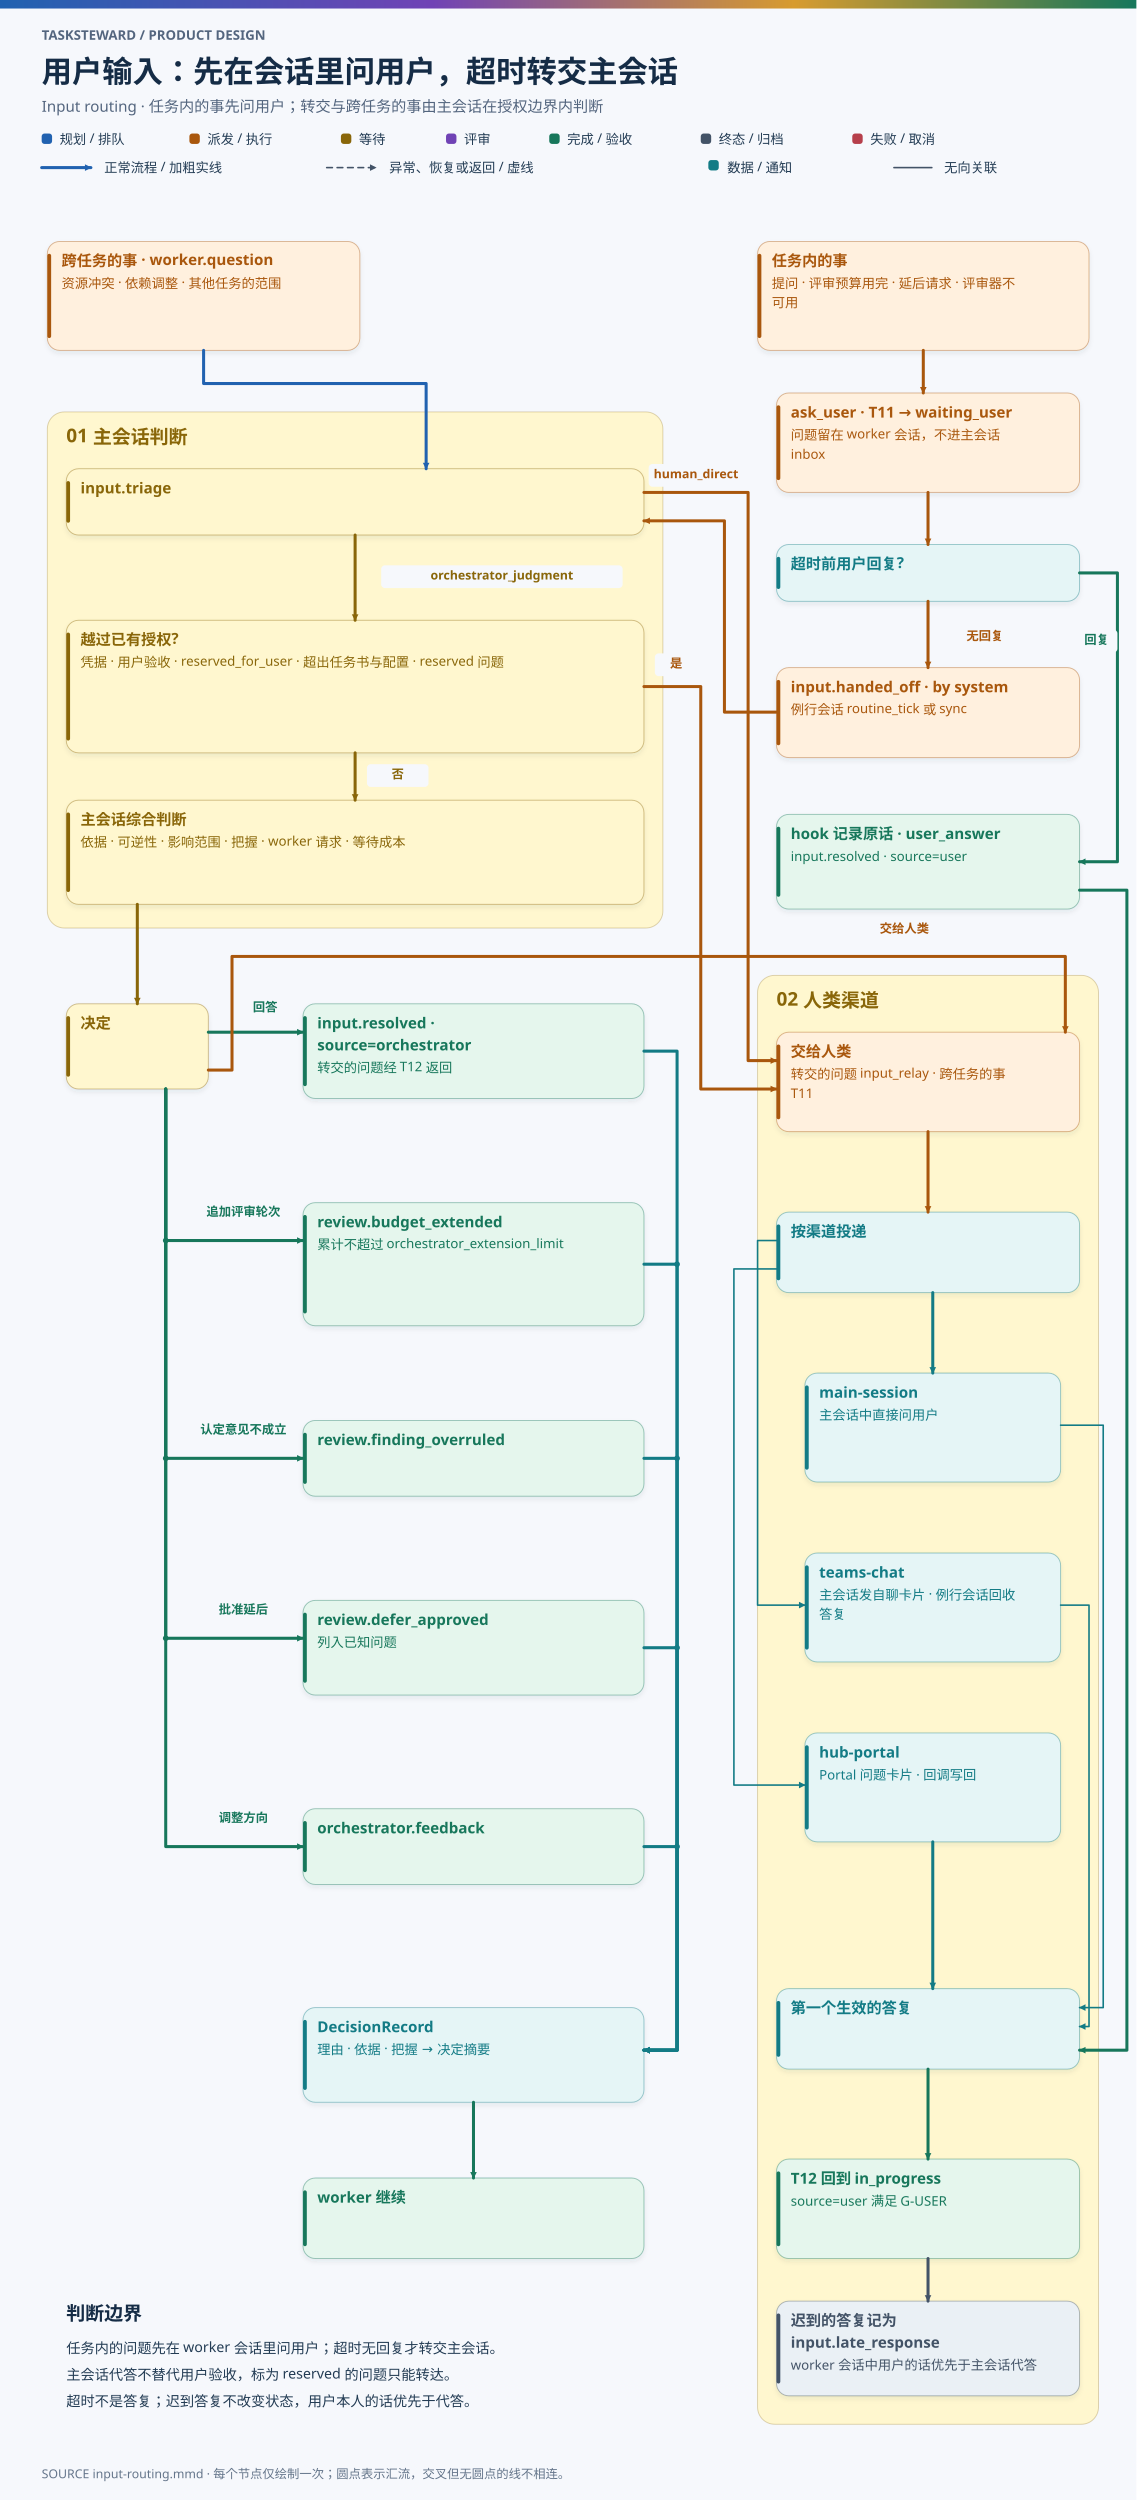
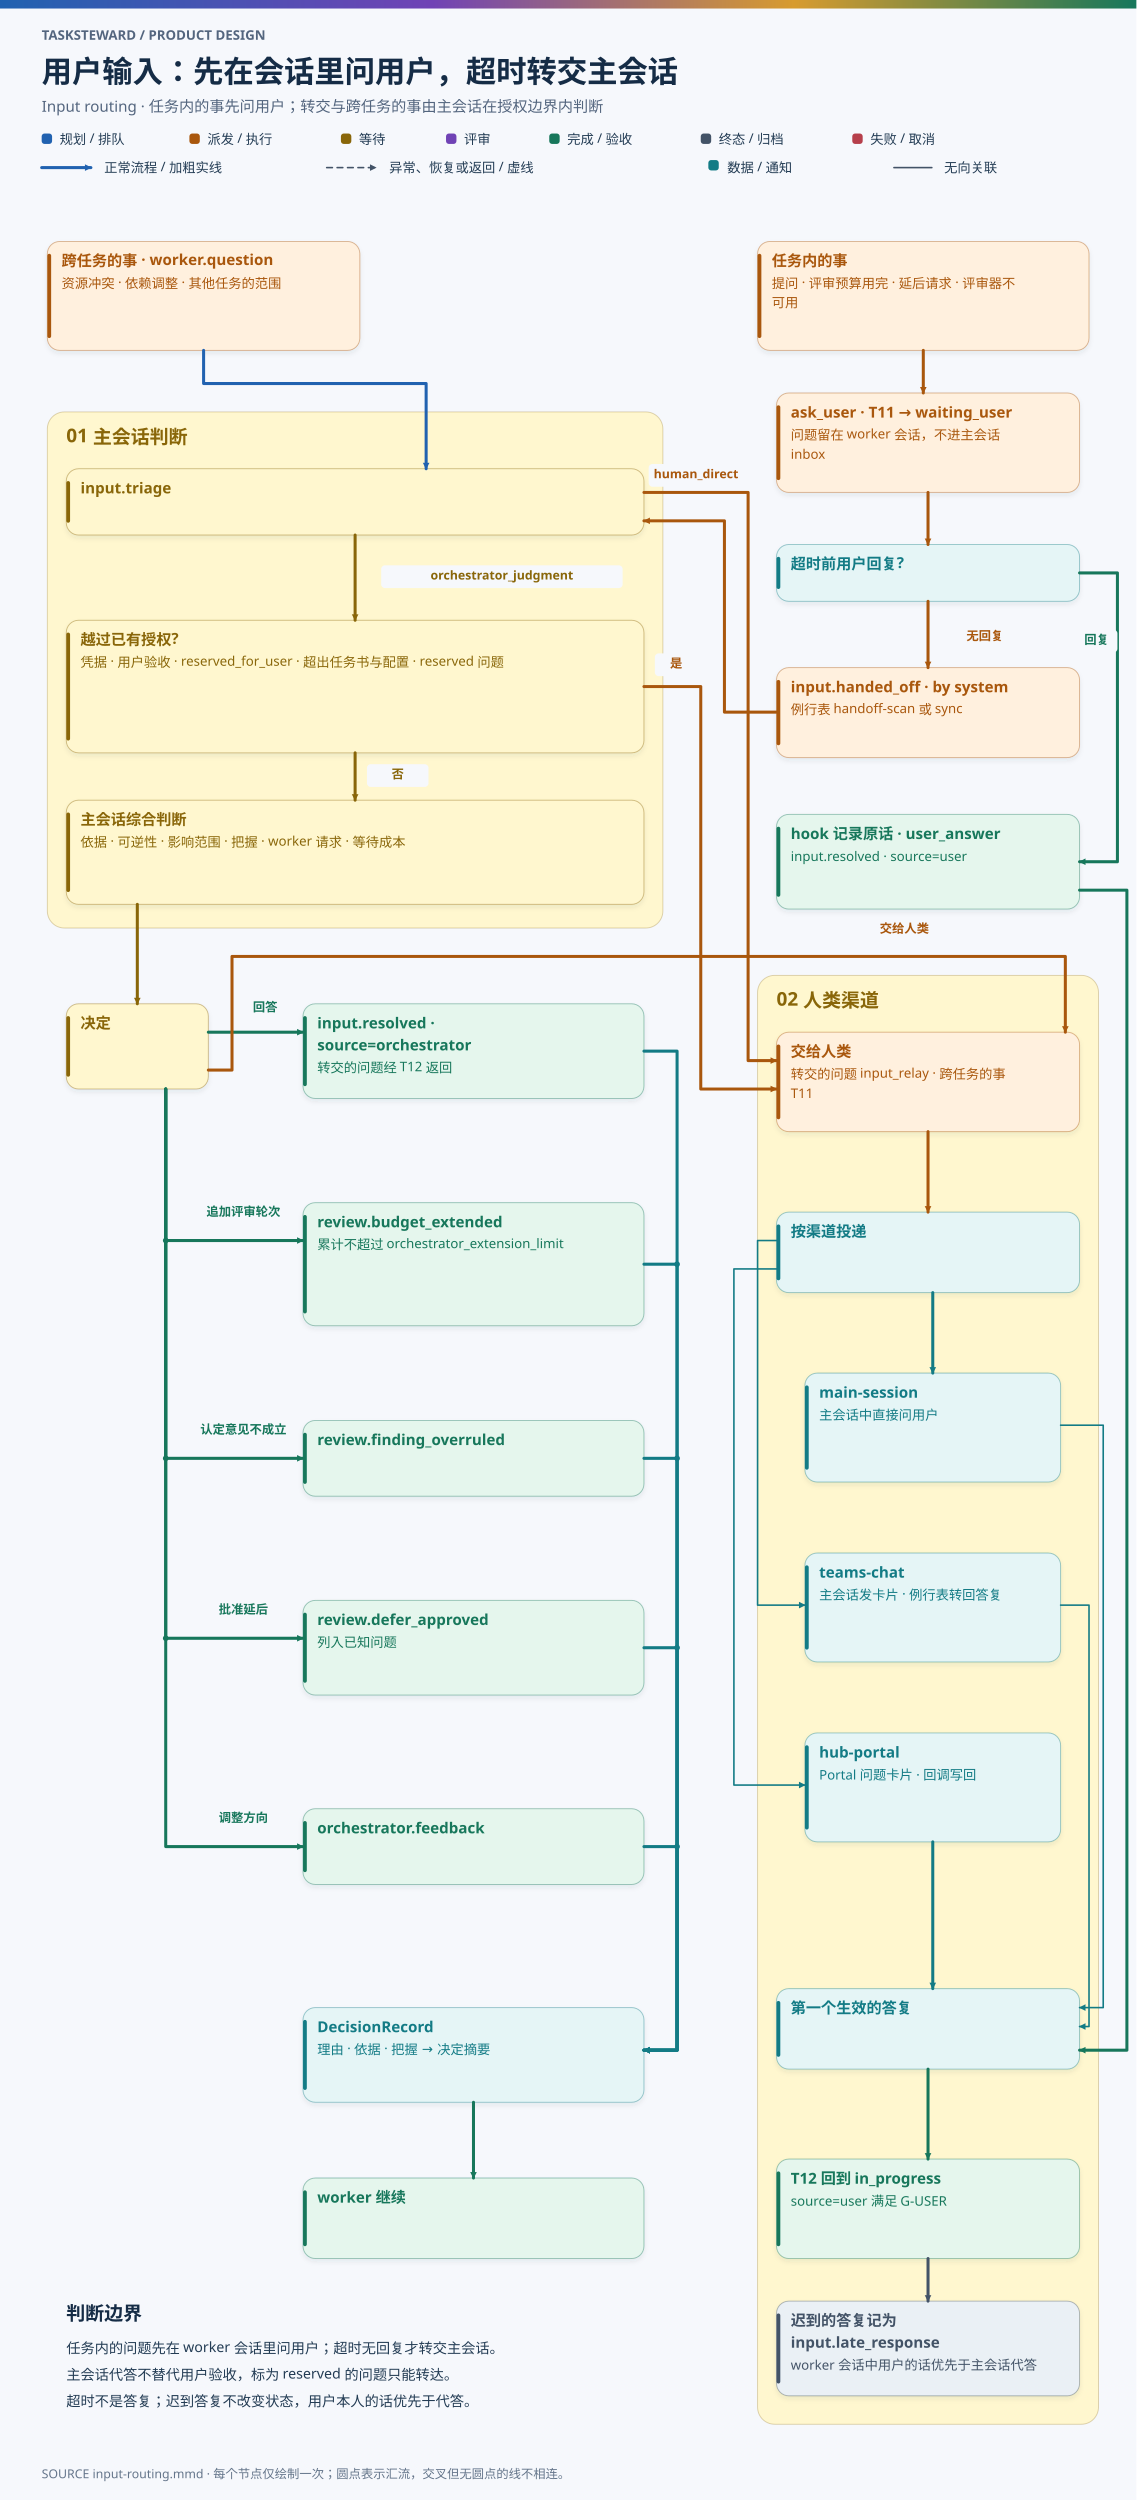
<svg xmlns="http://www.w3.org/2000/svg" width="1200" height="2640" viewBox="0 0 1200 2640" role="img" aria-labelledby="input-routing-title" font-family="Segoe UI, Microsoft YaHei, sans-serif">
  <defs>
    <linearGradient id="input-routing-header">
      <stop stop-color="#2162B0" />
      <stop offset=".38" stop-color="#7043B5" />
      <stop offset=".7" stop-color="#D79B2F" />
      <stop offset="1" stop-color="#17775B" />
    </linearGradient>
    <filter id="input-routing-shadow" x="-10%" y="-20%" width="120%" height="150%">
      <feDropShadow dx="0" dy="3" stdDeviation="3" flood-color="#19334F" flood-opacity=".08" />
    </filter>
    <marker id="input-routing-arrow-blue" viewBox="0 0 10 10" refX="9" refY="5" markerWidth="7" markerHeight="7" orient="auto-start-reverse" markerUnits="userSpaceOnUse">
      <path d="M 0 0 L 10 5 L 0 10 z" fill="#2162B0" />
    </marker>
    <marker id="input-routing-arrow-orange" viewBox="0 0 10 10" refX="9" refY="5" markerWidth="7" markerHeight="7" orient="auto-start-reverse" markerUnits="userSpaceOnUse">
      <path d="M 0 0 L 10 5 L 0 10 z" fill="#A9570D" />
    </marker>
    <marker id="input-routing-arrow-yellow" viewBox="0 0 10 10" refX="9" refY="5" markerWidth="7" markerHeight="7" orient="auto-start-reverse" markerUnits="userSpaceOnUse">
      <path d="M 0 0 L 10 5 L 0 10 z" fill="#896609" />
    </marker>
    <marker id="input-routing-arrow-purple" viewBox="0 0 10 10" refX="9" refY="5" markerWidth="7" markerHeight="7" orient="auto-start-reverse" markerUnits="userSpaceOnUse">
      <path d="M 0 0 L 10 5 L 0 10 z" fill="#7043B5" />
    </marker>
    <marker id="input-routing-arrow-green" viewBox="0 0 10 10" refX="9" refY="5" markerWidth="7" markerHeight="7" orient="auto-start-reverse" markerUnits="userSpaceOnUse">
      <path d="M 0 0 L 10 5 L 0 10 z" fill="#17775B" />
    </marker>
    <marker id="input-routing-arrow-slate" viewBox="0 0 10 10" refX="9" refY="5" markerWidth="7" markerHeight="7" orient="auto-start-reverse" markerUnits="userSpaceOnUse">
      <path d="M 0 0 L 10 5 L 0 10 z" fill="#435367" />
    </marker>
    <marker id="input-routing-arrow-red" viewBox="0 0 10 10" refX="9" refY="5" markerWidth="7" markerHeight="7" orient="auto-start-reverse" markerUnits="userSpaceOnUse">
      <path d="M 0 0 L 10 5 L 0 10 z" fill="#B63F4B" />
    </marker>
    <marker id="input-routing-arrow-teal" viewBox="0 0 10 10" refX="9" refY="5" markerWidth="7" markerHeight="7" orient="auto-start-reverse" markerUnits="userSpaceOnUse">
      <path d="M 0 0 L 10 5 L 0 10 z" fill="#137B85" />
    </marker>
  </defs>
  <rect x="0" y="0" width="1200" height="2640" rx="0" fill="#F6F8FC" stroke="none" />
  <rect x="0" y="0" width="1200" height="9" rx="0" fill="url(#input-routing-header)" stroke="none" />
  <text x="44" y="42" font-size="14" fill="#53657E" text-anchor="start" font-weight="600">TASKSTEWARD  /  PRODUCT DESIGN</text>
  <text x="44" y="87" font-size="32" fill="#152C46" text-anchor="start" font-weight="700">用户输入：先在会话里问用户，超时转交主会话</text>
  <text x="44" y="118" font-size="16" fill="#53657E" text-anchor="start" font-weight="400">Input routing  ·  任务内的事先问用户；转交与跨任务的事由主会话在授权边界内判断</text>
  <rect x="44" y="141" width="11" height="11" rx="3" fill="#2162B0" stroke="none" />
  <text x="63" y="152" font-size="14" fill="#233C54" text-anchor="start" font-weight="400">规划 / 排队</text>
  <rect x="200" y="141" width="11" height="11" rx="3" fill="#A9570D" stroke="none" />
  <text x="219" y="152" font-size="14" fill="#233C54" text-anchor="start" font-weight="400">派发 / 执行</text>
  <rect x="360" y="141" width="11" height="11" rx="3" fill="#896609" stroke="none" />
  <text x="379" y="152" font-size="14" fill="#233C54" text-anchor="start" font-weight="400">等待</text>
  <rect x="471" y="141" width="11" height="11" rx="3" fill="#7043B5" stroke="none" />
  <text x="490" y="152" font-size="14" fill="#233C54" text-anchor="start" font-weight="400">评审</text>
  <rect x="580" y="141" width="11" height="11" rx="3" fill="#17775B" stroke="none" />
  <text x="599" y="152" font-size="14" fill="#233C54" text-anchor="start" font-weight="400">完成 / 验收</text>
  <rect x="740" y="141" width="11" height="11" rx="3" fill="#435367" stroke="none" />
  <text x="759" y="152" font-size="14" fill="#233C54" text-anchor="start" font-weight="400">终态 / 归档</text>
  <rect x="900" y="141" width="11" height="11" rx="3" fill="#B63F4B" stroke="none" />
  <text x="919" y="152" font-size="14" fill="#233C54" text-anchor="start" font-weight="400">失败 / 取消</text>
  <path d="M 44,177 L 96,177" fill="none" stroke="#2162B0" stroke-width="3.2" stroke-linecap="round" stroke-linejoin="round" marker-end="url(#input-routing-arrow-blue)" />
  <text x="110" y="182" font-size="14" fill="#233C54" text-anchor="start" font-weight="400">正常流程 / 加粗实线</text>
  <path d="M 345,177 L 397,177" fill="none" stroke="#435367" stroke-width="1.7" stroke-linecap="round" stroke-linejoin="round" stroke-dasharray="6 5" marker-end="url(#input-routing-arrow-slate)" />
  <text x="411" y="182" font-size="14" fill="#233C54" text-anchor="start" font-weight="400">异常、恢复或返回 / 虚线</text>
  <rect x="748" y="169" width="11" height="11" rx="3" fill="#137B85" stroke="none" />
  <text x="768" y="182" font-size="14" fill="#233C54" text-anchor="start" font-weight="400">数据 / 通知</text>
  <path d="M 944,177 L 984,177" fill="none" stroke="#435367" stroke-width="1.7" stroke-linecap="round" stroke-linejoin="round" />
  <text x="997" y="182" font-size="14" fill="#233C54" text-anchor="start" font-weight="400">无向关联</text>
  <g data-node="Q2" data-box="50,255,330,115">
    <rect x="50" y="255" width="330" height="115" rx="13" fill="#FFF0DE" stroke="#A9570D" filter="url(#input-routing-shadow)" stroke-opacity=".40" />
    <rect x="50" y="268" width="4" height="89" rx="2" fill="#A9570D" stroke="none" />
    <text x="65" y="281" font-size="16" fill="#A9570D" text-anchor="start" font-weight="650">跨任务的事 · worker.question</text>
    <text x="65" y="304.2" font-size="14" fill="#A9570D" text-anchor="start" font-weight="400">资源冲突 · 依赖调整 · 其他任务的范围</text>
  </g>
  <g data-node="Q1" data-box="800,255,350,115">
    <rect x="800" y="255" width="350" height="115" rx="13" fill="#FFF0DE" stroke="#A9570D" filter="url(#input-routing-shadow)" stroke-opacity=".40" />
    <rect x="800" y="268" width="4" height="89" rx="2" fill="#A9570D" stroke="none" />
    <text x="815" y="281" font-size="16" fill="#A9570D" text-anchor="start" font-weight="650">任务内的事</text>
    <text x="815" y="304.2" font-size="14" fill="#A9570D" text-anchor="start" font-weight="400">提问 · 评审预算用完 · 延后请求 · 评审器不</text>
    <text x="815" y="324.5" font-size="14" fill="#A9570D" text-anchor="start" font-weight="400">可用</text>
  </g>
  <g data-node="ASK" data-box="820,415,320,105">
    <rect x="820" y="415" width="320" height="105" rx="13" fill="#FFF0DE" stroke="#A9570D" filter="url(#input-routing-shadow)" stroke-opacity=".40" />
    <rect x="820" y="428" width="4" height="79" rx="2" fill="#A9570D" stroke="none" />
    <text x="835" y="441" font-size="16" fill="#A9570D" text-anchor="start" font-weight="650">ask_user · T11 → waiting_user</text>
    <text x="835" y="464.2" font-size="14" fill="#A9570D" text-anchor="start" font-weight="400">问题留在 worker 会话，不进主会话</text>
    <text x="835" y="484.5" font-size="14" fill="#A9570D" text-anchor="start" font-weight="400">inbox</text>
  </g>
  <g data-node="U" data-box="820,575,320,60">
    <rect x="820" y="575" width="320" height="60" rx="13" fill="#E5F5F6" stroke="#137B85" filter="url(#input-routing-shadow)" stroke-opacity=".40" />
    <rect x="820" y="588" width="4" height="34" rx="2" fill="#137B85" stroke="none" />
    <text x="835" y="601" font-size="16" fill="#137B85" text-anchor="start" font-weight="650">超时前用户回复?</text>
  </g>
  <g data-node="HO" data-box="820,705,320,95">
    <rect x="820" y="705" width="320" height="95" rx="13" fill="#FFF0DE" stroke="#A9570D" filter="url(#input-routing-shadow)" stroke-opacity=".40" />
    <rect x="820" y="718" width="4" height="69" rx="2" fill="#A9570D" stroke="none" />
    <text x="835" y="731" font-size="16" fill="#A9570D" text-anchor="start" font-weight="650">input.handed_off · by system</text>
-     <text x="835" y="754.2" font-size="14" fill="#A9570D" text-anchor="start" font-weight="400">例行会话 routine_tick 或 sync</text>
+     <text x="835" y="754.2" font-size="14" fill="#A9570D" text-anchor="start" font-weight="400">例行表 handoff-scan 或 sync</text>
  </g>
  <g data-node="UA" data-box="820,860,320,100">
    <rect x="820" y="860" width="320" height="100" rx="13" fill="#E5F6ED" stroke="#17775B" filter="url(#input-routing-shadow)" stroke-opacity=".40" />
    <rect x="820" y="873" width="4" height="74" rx="2" fill="#17775B" stroke="none" />
    <text x="835" y="886" font-size="16" fill="#17775B" text-anchor="start" font-weight="650">hook 记录原话 · user_answer</text>
    <text x="835" y="909.2" font-size="14" fill="#17775B" text-anchor="start" font-weight="400">input.resolved · source=user</text>
  </g>
  <rect x="50" y="435" width="650" height="545" rx="18" fill="#FFF7CF" stroke="#896609" stroke-opacity=".28" />
  <text x="70" y="467" font-size="20" fill="#896609" text-anchor="start" font-weight="700">01  主会话判断</text>
  <g data-node="J" data-box="70,495,610,70">
    <rect x="70" y="495" width="610" height="70" rx="13" fill="#FFF7CF" stroke="#896609" filter="url(#input-routing-shadow)" stroke-opacity=".40" />
    <rect x="70" y="508" width="4" height="44" rx="2" fill="#896609" stroke="none" />
    <text x="85" y="521" font-size="16" fill="#896609" text-anchor="start" font-weight="650">input.triage</text>
  </g>
  <g data-node="A" data-box="70,655,610,140">
    <rect x="70" y="655" width="610" height="140" rx="13" fill="#FFF7CF" stroke="#896609" filter="url(#input-routing-shadow)" stroke-opacity=".40" />
    <rect x="70" y="668" width="4" height="114" rx="2" fill="#896609" stroke="none" />
    <text x="85" y="681" font-size="16" fill="#896609" text-anchor="start" font-weight="650">越过已有授权?</text>
    <text x="85" y="704.2" font-size="14" fill="#896609" text-anchor="start" font-weight="400">凭据 · 用户验收 · reserved_for_user · 超出任务书与配置 · reserved 问题</text>
  </g>
  <g data-node="F" data-box="70,845,610,110">
    <rect x="70" y="845" width="610" height="110" rx="13" fill="#FFF7CF" stroke="#896609" filter="url(#input-routing-shadow)" stroke-opacity=".40" />
    <rect x="70" y="858" width="4" height="84" rx="2" fill="#896609" stroke="none" />
    <text x="85" y="871" font-size="16" fill="#896609" text-anchor="start" font-weight="650">主会话综合判断</text>
    <text x="85" y="894.2" font-size="14" fill="#896609" text-anchor="start" font-weight="400">依据 · 可逆性 · 影响范围 · 把握 · worker 请求 · 等待成本</text>
  </g>
  <g data-node="D" data-box="70,1060,150,90">
    <rect x="70" y="1060" width="150" height="90" rx="13" fill="#FFF7CF" stroke="#896609" filter="url(#input-routing-shadow)" stroke-opacity=".40" />
    <rect x="70" y="1073" width="4" height="64" rx="2" fill="#896609" stroke="none" />
    <text x="85" y="1086" font-size="16" fill="#896609" text-anchor="start" font-weight="650">决定</text>
  </g>
  <g data-node="R1" data-box="320,1060,360,100">
    <rect x="320" y="1060" width="360" height="100" rx="13" fill="#E5F6ED" stroke="#17775B" filter="url(#input-routing-shadow)" stroke-opacity=".40" />
    <rect x="320" y="1073" width="4" height="74" rx="2" fill="#17775B" stroke="none" />
    <text x="335" y="1086" font-size="16" fill="#17775B" text-anchor="start" font-weight="650">input.resolved ·</text>
    <text x="335" y="1109.2" font-size="16" fill="#17775B" text-anchor="start" font-weight="650">source=orchestrator</text>
    <text x="335" y="1132.4" font-size="14" fill="#17775B" text-anchor="start" font-weight="400">转交的问题经 T12 返回</text>
  </g>
  <g data-node="R2" data-box="320,1270,360,130">
    <rect x="320" y="1270" width="360" height="130" rx="13" fill="#E5F6ED" stroke="#17775B" filter="url(#input-routing-shadow)" stroke-opacity=".40" />
    <rect x="320" y="1283" width="4" height="104" rx="2" fill="#17775B" stroke="none" />
    <text x="335" y="1296" font-size="16" fill="#17775B" text-anchor="start" font-weight="650">review.budget_extended</text>
    <text x="335" y="1319.2" font-size="14" fill="#17775B" text-anchor="start" font-weight="400">累计不超过 orchestrator_extension_limit</text>
  </g>
  <g data-node="R3" data-box="320,1500,360,80">
    <rect x="320" y="1500" width="360" height="80" rx="13" fill="#E5F6ED" stroke="#17775B" filter="url(#input-routing-shadow)" stroke-opacity=".40" />
    <rect x="320" y="1513" width="4" height="54" rx="2" fill="#17775B" stroke="none" />
    <text x="335" y="1526" font-size="16" fill="#17775B" text-anchor="start" font-weight="650">review.finding_overruled</text>
  </g>
  <g data-node="R4" data-box="320,1690,360,100">
    <rect x="320" y="1690" width="360" height="100" rx="13" fill="#E5F6ED" stroke="#17775B" filter="url(#input-routing-shadow)" stroke-opacity=".40" />
    <rect x="320" y="1703" width="4" height="74" rx="2" fill="#17775B" stroke="none" />
    <text x="335" y="1716" font-size="16" fill="#17775B" text-anchor="start" font-weight="650">review.defer_approved</text>
    <text x="335" y="1739.2" font-size="14" fill="#17775B" text-anchor="start" font-weight="400">列入已知问题</text>
  </g>
  <g data-node="R5" data-box="320,1910,360,80">
    <rect x="320" y="1910" width="360" height="80" rx="13" fill="#E5F6ED" stroke="#17775B" filter="url(#input-routing-shadow)" stroke-opacity=".40" />
    <rect x="320" y="1923" width="4" height="54" rx="2" fill="#17775B" stroke="none" />
    <text x="335" y="1936" font-size="16" fill="#17775B" text-anchor="start" font-weight="650">orchestrator.feedback</text>
  </g>
  <g data-node="DR" data-box="320,2120,360,100">
    <rect x="320" y="2120" width="360" height="100" rx="13" fill="#E5F5F6" stroke="#137B85" filter="url(#input-routing-shadow)" stroke-opacity=".40" />
    <rect x="320" y="2133" width="4" height="74" rx="2" fill="#137B85" stroke="none" />
    <text x="335" y="2146" font-size="16" fill="#137B85" text-anchor="start" font-weight="650">DecisionRecord</text>
    <text x="335" y="2169.2" font-size="14" fill="#137B85" text-anchor="start" font-weight="400">理由 · 依据 · 把握 → 决定摘要</text>
  </g>
  <g data-node="W1" data-box="320,2300,360,85">
    <rect x="320" y="2300" width="360" height="85" rx="13" fill="#E5F6ED" stroke="#17775B" filter="url(#input-routing-shadow)" stroke-opacity=".40" />
    <rect x="320" y="2313" width="4" height="59" rx="2" fill="#17775B" stroke="none" />
    <text x="335" y="2326" font-size="16" fill="#17775B" text-anchor="start" font-weight="650">worker 继续</text>
  </g>
  <rect x="800" y="1030" width="360" height="1530" rx="18" fill="#FFF7CF" stroke="#896609" stroke-opacity=".28" />
  <text x="820" y="1062" font-size="20" fill="#896609" text-anchor="start" font-weight="700">02  人类渠道</text>
  <g data-node="ESC" data-box="820,1090,320,105">
    <rect x="820" y="1090" width="320" height="105" rx="13" fill="#FFF0DE" stroke="#A9570D" filter="url(#input-routing-shadow)" stroke-opacity=".40" />
    <rect x="820" y="1103" width="4" height="79" rx="2" fill="#A9570D" stroke="none" />
    <text x="835" y="1116" font-size="16" fill="#A9570D" text-anchor="start" font-weight="650">交给人类</text>
    <text x="835" y="1139.2" font-size="14" fill="#A9570D" text-anchor="start" font-weight="400">转交的问题 input_relay · 跨任务的事</text>
    <text x="835" y="1159.5" font-size="14" fill="#A9570D" text-anchor="start" font-weight="400">T11</text>
  </g>
  <g data-node="CH" data-box="820,1280,320,85">
    <rect x="820" y="1280" width="320" height="85" rx="13" fill="#E5F5F6" stroke="#137B85" filter="url(#input-routing-shadow)" stroke-opacity=".40" />
    <rect x="820" y="1293" width="4" height="59" rx="2" fill="#137B85" stroke="none" />
    <text x="835" y="1306" font-size="16" fill="#137B85" text-anchor="start" font-weight="650">按渠道投递</text>
  </g>
  <g data-node="S1" data-box="850,1450,270,115">
    <rect x="850" y="1450" width="270" height="115" rx="13" fill="#E5F5F6" stroke="#137B85" filter="url(#input-routing-shadow)" stroke-opacity=".40" />
    <rect x="850" y="1463" width="4" height="89" rx="2" fill="#137B85" stroke="none" />
    <text x="865" y="1476" font-size="16" fill="#137B85" text-anchor="start" font-weight="650">main-session</text>
    <text x="865" y="1499.2" font-size="14" fill="#137B85" text-anchor="start" font-weight="400">主会话中直接问用户</text>
  </g>
  <g data-node="S2" data-box="850,1640,270,115">
    <rect x="850" y="1640" width="270" height="115" rx="13" fill="#E5F5F6" stroke="#137B85" filter="url(#input-routing-shadow)" stroke-opacity=".40" />
    <rect x="850" y="1653" width="4" height="89" rx="2" fill="#137B85" stroke="none" />
    <text x="865" y="1666" font-size="16" fill="#137B85" text-anchor="start" font-weight="650">teams-chat</text>
-     <text x="865" y="1689.2" font-size="14" fill="#137B85" text-anchor="start" font-weight="400">主会话发自聊卡片 · 例行会话回收</text>
-     <text x="865" y="1709.5" font-size="14" fill="#137B85" text-anchor="start" font-weight="400">答复</text>
+     <text x="865" y="1689.2" font-size="14" fill="#137B85" text-anchor="start" font-weight="400">主会话发卡片 · 例行表转回答复</text>
  </g>
  <g data-node="S3" data-box="850,1830,270,115">
    <rect x="850" y="1830" width="270" height="115" rx="13" fill="#E5F5F6" stroke="#137B85" filter="url(#input-routing-shadow)" stroke-opacity=".40" />
    <rect x="850" y="1843" width="4" height="89" rx="2" fill="#137B85" stroke="none" />
    <text x="865" y="1856" font-size="16" fill="#137B85" text-anchor="start" font-weight="650">hub-portal</text>
    <text x="865" y="1879.2" font-size="14" fill="#137B85" text-anchor="start" font-weight="400">Portal 问题卡片 · 回调写回</text>
  </g>
  <g data-node="V" data-box="820,2100,320,85">
    <rect x="820" y="2100" width="320" height="85" rx="13" fill="#E5F5F6" stroke="#137B85" filter="url(#input-routing-shadow)" stroke-opacity=".40" />
    <rect x="820" y="2113" width="4" height="59" rx="2" fill="#137B85" stroke="none" />
    <text x="835" y="2126" font-size="16" fill="#137B85" text-anchor="start" font-weight="650">第一个生效的答复</text>
  </g>
  <g data-node="RR" data-box="820,2280,320,105">
    <rect x="820" y="2280" width="320" height="105" rx="13" fill="#E5F6ED" stroke="#17775B" filter="url(#input-routing-shadow)" stroke-opacity=".40" />
    <rect x="820" y="2293" width="4" height="79" rx="2" fill="#17775B" stroke="none" />
    <text x="835" y="2306" font-size="16" fill="#17775B" text-anchor="start" font-weight="650">T12 回到 in_progress</text>
    <text x="835" y="2329.2" font-size="14" fill="#17775B" text-anchor="start" font-weight="400">source=user 满足 G-USER</text>
  </g>
  <g data-node="C" data-box="820,2430,320,100">
    <rect x="820" y="2430" width="320" height="100" rx="13" fill="#EAF0F5" stroke="#435367" filter="url(#input-routing-shadow)" stroke-opacity=".40" />
    <rect x="820" y="2443" width="4" height="74" rx="2" fill="#435367" stroke="none" />
    <text x="835" y="2456" font-size="16" fill="#435367" text-anchor="start" font-weight="650">迟到的答复记为</text>
    <text x="835" y="2479.2" font-size="16" fill="#435367" text-anchor="start" font-weight="650">input.late_response</text>
    <text x="835" y="2502.4" font-size="14" fill="#435367" text-anchor="start" font-weight="400">worker 会话中用户的话优先于主会话代答</text>
  </g>
  <g data-label-ref="input-routing-label-0" data-edge="0" data-source="Q1" data-target="ASK">
    <path d="M 975,370 L 975,415" fill="none" stroke="#A9570D" stroke-width="3.2" stroke-linecap="round" stroke-linejoin="round" marker-end="url(#input-routing-arrow-orange)" />
  </g>
  <g data-label-ref="input-routing-label-1" data-edge="1" data-source="Q2" data-target="J">
    <path d="M 215,370 L 215,405 L 450,405 L 450,495" fill="none" stroke="#2162B0" stroke-width="3.2" stroke-linecap="round" stroke-linejoin="round" marker-end="url(#input-routing-arrow-blue)" />
  </g>
  <g data-label-ref="input-routing-label-2" data-edge="2" data-source="ASK" data-target="U">
    <path d="M 980,520 L 980,575" fill="none" stroke="#A9570D" stroke-width="3.2" stroke-linecap="round" stroke-linejoin="round" marker-end="url(#input-routing-arrow-orange)" />
  </g>
  <g data-label-ref="input-routing-label-3" data-edge="3" data-source="U" data-target="UA">
    <path d="M 1140,605 L 1180,605 L 1180,910 L 1140,910" fill="none" stroke="#17775B" stroke-width="3.2" stroke-linecap="round" stroke-linejoin="round" marker-end="url(#input-routing-arrow-green)" />
  </g>
  <g data-label-ref="input-routing-label-4" data-edge="4" data-source="U" data-target="HO">
    <path d="M 980,635 L 980,705" fill="none" stroke="#A9570D" stroke-width="3.2" stroke-linecap="round" stroke-linejoin="round" marker-end="url(#input-routing-arrow-orange)" />
  </g>
  <g data-label-ref="input-routing-label-5" data-edge="5" data-source="HO" data-target="J">
    <path d="M 820,752 L 765,752 L 765,550 L 680,550" fill="none" stroke="#A9570D" stroke-width="3.2" stroke-linecap="round" stroke-linejoin="round" marker-end="url(#input-routing-arrow-orange)" />
  </g>
  <g data-label-ref="input-routing-label-6" data-edge="6" data-source="J" data-target="ESC">
    <path d="M 680,520 L 790,520 L 790,1120 L 820,1120" fill="none" stroke="#A9570D" stroke-width="3.2" stroke-linecap="round" stroke-linejoin="round" marker-end="url(#input-routing-arrow-orange)" />
  </g>
  <g data-label-ref="input-routing-label-7" data-edge="7" data-source="J" data-target="A">
    <path d="M 375.0,565 L 375.0,655" fill="none" stroke="#896609" stroke-width="3.2" stroke-linecap="round" stroke-linejoin="round" marker-end="url(#input-routing-arrow-yellow)" />
  </g>
  <g data-label-ref="input-routing-label-8" data-edge="8" data-source="A" data-target="ESC">
    <path d="M 680,725 L 740,725 L 740,1150 L 820,1150" fill="none" stroke="#A9570D" stroke-width="3.2" stroke-linecap="round" stroke-linejoin="round" marker-end="url(#input-routing-arrow-orange)" />
  </g>
  <g data-label-ref="input-routing-label-9" data-edge="9" data-source="A" data-target="F">
    <path d="M 375.0,795 L 375.0,845" fill="none" stroke="#896609" stroke-width="3.2" stroke-linecap="round" stroke-linejoin="round" marker-end="url(#input-routing-arrow-yellow)" />
  </g>
  <g data-label-ref="input-routing-label-10" data-edge="10" data-source="F" data-target="D">
    <path d="M 145,955 L 145,1060" fill="none" stroke="#896609" stroke-width="3.2" stroke-linecap="round" stroke-linejoin="round" marker-end="url(#input-routing-arrow-yellow)" />
  </g>
  <g data-label-ref="input-routing-label-11" data-edge="11" data-source="D" data-target="R1">
    <path d="M 220,1090 L 320,1090" fill="none" stroke="#17775B" stroke-width="3.2" stroke-linecap="round" stroke-linejoin="round" marker-end="url(#input-routing-arrow-green)" />
  </g>
  <g data-label-ref="input-routing-label-12" data-edge="12" data-source="D" data-target="R2">
    <path d="M 175,1150 L 175,1310 L 320,1310" fill="none" stroke="#17775B" stroke-width="3.2" stroke-linecap="round" stroke-linejoin="round" marker-end="url(#input-routing-arrow-green)" />
  </g>
  <g data-label-ref="input-routing-label-13" data-edge="13" data-source="D" data-target="R3">
    <path d="M 175,1150 L 175,1540 L 320,1540" fill="none" stroke="#17775B" stroke-width="3.2" stroke-linecap="round" stroke-linejoin="round" marker-end="url(#input-routing-arrow-green)" />
  </g>
  <g data-label-ref="input-routing-label-14" data-edge="14" data-source="D" data-target="R4">
    <path d="M 175,1150 L 175,1730 L 320,1730" fill="none" stroke="#17775B" stroke-width="3.2" stroke-linecap="round" stroke-linejoin="round" marker-end="url(#input-routing-arrow-green)" />
  </g>
  <g data-label-ref="input-routing-label-15" data-edge="15" data-source="D" data-target="R5">
    <path d="M 175,1150 L 175,1950 L 320,1950" fill="none" stroke="#17775B" stroke-width="3.2" stroke-linecap="round" stroke-linejoin="round" marker-end="url(#input-routing-arrow-green)" />
  </g>
  <g data-label-ref="input-routing-label-16" data-edge="16" data-source="D" data-target="ESC">
    <path d="M 220,1130 L 245,1130 L 245,1010 L 1125,1010 L 1125,1090" fill="none" stroke="#A9570D" stroke-width="3.2" stroke-linecap="round" stroke-linejoin="round" marker-end="url(#input-routing-arrow-orange)" />
  </g>
  <g data-label-ref="input-routing-label-17" data-edge="17" data-source="R1" data-target="DR">
    <path d="M 680,1110 L 715,1110 L 715,2165 L 680,2165" fill="none" stroke="#137B85" stroke-width="3.2" stroke-linecap="round" stroke-linejoin="round" marker-end="url(#input-routing-arrow-teal)" />
  </g>
  <g data-label-ref="input-routing-label-18" data-edge="18" data-source="R2" data-target="DR">
    <path d="M 680,1335 L 715,1335 L 715,2165 L 680,2165" fill="none" stroke="#137B85" stroke-width="3.2" stroke-linecap="round" stroke-linejoin="round" marker-end="url(#input-routing-arrow-teal)" />
  </g>
  <g data-label-ref="input-routing-label-19" data-edge="19" data-source="R3" data-target="DR">
    <path d="M 680,1540 L 715,1540 L 715,2165 L 680,2165" fill="none" stroke="#137B85" stroke-width="3.2" stroke-linecap="round" stroke-linejoin="round" marker-end="url(#input-routing-arrow-teal)" />
  </g>
  <g data-label-ref="input-routing-label-20" data-edge="20" data-source="R4" data-target="DR">
    <path d="M 680,1740 L 715,1740 L 715,2165 L 680,2165" fill="none" stroke="#137B85" stroke-width="3.2" stroke-linecap="round" stroke-linejoin="round" marker-end="url(#input-routing-arrow-teal)" />
  </g>
  <g data-label-ref="input-routing-label-21" data-edge="21" data-source="R5" data-target="DR">
    <path d="M 680,1950 L 715,1950 L 715,2165 L 680,2165" fill="none" stroke="#137B85" stroke-width="3.2" stroke-linecap="round" stroke-linejoin="round" marker-end="url(#input-routing-arrow-teal)" />
  </g>
  <circle cx="175" cy="1310" r="3" fill="#17775B" />
  <circle cx="175" cy="1540" r="3" fill="#17775B" />
  <circle cx="175" cy="1730" r="3" fill="#17775B" />
  <circle cx="715" cy="1335" r="3" fill="#137B85" />
  <circle cx="715" cy="1540" r="3" fill="#137B85" />
  <circle cx="715" cy="1740" r="3" fill="#137B85" />
  <circle cx="715" cy="1950" r="3" fill="#137B85" />
  <g data-label-ref="input-routing-label-22" data-edge="22" data-source="DR" data-target="W1">
    <path d="M 500.0,2220 L 500.0,2300" fill="none" stroke="#17775B" stroke-width="3.2" stroke-linecap="round" stroke-linejoin="round" marker-end="url(#input-routing-arrow-green)" />
  </g>
  <g data-label-ref="input-routing-label-23" data-edge="23" data-source="ESC" data-target="CH">
    <path d="M 980.0,1195 L 980.0,1280" fill="none" stroke="#A9570D" stroke-width="3.2" stroke-linecap="round" stroke-linejoin="round" marker-end="url(#input-routing-arrow-orange)" />
  </g>
  <g data-label-ref="input-routing-label-24" data-edge="24" data-source="CH" data-target="S1">
    <path d="M 985,1365 L 985,1450" fill="none" stroke="#137B85" stroke-width="3.2" stroke-linecap="round" stroke-linejoin="round" marker-end="url(#input-routing-arrow-teal)" />
  </g>
  <g data-label-ref="input-routing-label-25" data-edge="25" data-source="CH" data-target="S2">
    <path d="M 820,1310 L 800,1310 L 800,1695 L 850,1695" fill="none" stroke="#137B85" stroke-width="1.7" stroke-linecap="round" stroke-linejoin="round" marker-end="url(#input-routing-arrow-teal)" />
  </g>
  <g data-label-ref="input-routing-label-26" data-edge="26" data-source="CH" data-target="S3">
    <path d="M 820,1340 L 775,1340 L 775,1885 L 850,1885" fill="none" stroke="#137B85" stroke-width="1.7" stroke-linecap="round" stroke-linejoin="round" marker-end="url(#input-routing-arrow-teal)" />
  </g>
  <g data-label-ref="input-routing-label-27" data-edge="27" data-source="S1" data-target="V">
    <path d="M 1120,1505 L 1165,1505 L 1165,2120 L 1140,2120" fill="none" stroke="#137B85" stroke-width="1.7" stroke-linecap="round" stroke-linejoin="round" marker-end="url(#input-routing-arrow-teal)" />
  </g>
  <g data-label-ref="input-routing-label-28" data-edge="28" data-source="S2" data-target="V">
    <path d="M 1120,1695 L 1150,1695 L 1150,2140 L 1140,2140" fill="none" stroke="#137B85" stroke-width="1.7" stroke-linecap="round" stroke-linejoin="round" marker-end="url(#input-routing-arrow-teal)" />
  </g>
  <g data-label-ref="input-routing-label-29" data-edge="29" data-source="S3" data-target="V">
    <path d="M 985,1945 L 985,2100" fill="none" stroke="#137B85" stroke-width="3.2" stroke-linecap="round" stroke-linejoin="round" marker-end="url(#input-routing-arrow-teal)" />
  </g>
  <g data-label-ref="input-routing-label-30" data-edge="30" data-source="UA" data-target="V">
    <path d="M 1140,940 L 1190,940 L 1190,2165 L 1140,2165" fill="none" stroke="#17775B" stroke-width="3.2" stroke-linecap="round" stroke-linejoin="round" marker-end="url(#input-routing-arrow-green)" />
  </g>
  <g data-label-ref="input-routing-label-31" data-edge="31" data-source="V" data-target="RR">
    <path d="M 980.0,2185 L 980.0,2280" fill="none" stroke="#17775B" stroke-width="3.2" stroke-linecap="round" stroke-linejoin="round" marker-end="url(#input-routing-arrow-green)" />
  </g>
  <g data-label-ref="input-routing-label-32" data-edge="32" data-source="RR" data-target="C">
    <path d="M 980.0,2385 L 980.0,2430" fill="none" stroke="#435367" stroke-width="3.2" stroke-linecap="round" stroke-linejoin="round" marker-end="url(#input-routing-arrow-slate)" />
  </g>
  <text x="70" y="2450" font-size="20" fill="#152C46" text-anchor="start" font-weight="700">判断边界</text>
  <text x="70" y="2485" font-size="15" fill="#233C54" text-anchor="start" font-weight="400">任务内的问题先在 worker 会话里问用户；超时无回复才转交主会话。</text>
  <text x="70" y="2513" font-size="15" fill="#233C54" text-anchor="start" font-weight="400">主会话代答不替代用户验收，标为 reserved 的问题只能转达。</text>
  <text x="70" y="2541" font-size="15" fill="#233C54" text-anchor="start" font-weight="400">超时不是答复；迟到答复不改变状态，用户本人的话优先于代答。</text>
  <g id="input-routing-label-0" />
  <g id="input-routing-label-1" />
  <g id="input-routing-label-2" />
  <g id="input-routing-label-3">
    <g data-label-box="1136.0,665,44,24">
      <rect x="1136.0" y="665" width="44" height="24" rx="4" fill="#F6F8FC" />
      <text x="1158" y="680" font-size="13" fill="#17775B" text-anchor="middle" font-weight="600">回复</text>
    </g>
  </g>
  <g id="input-routing-label-4">
    <g data-label-box="1003.0,661,74,24">
      <rect x="1003.0" y="661" width="74" height="24" rx="4" fill="#F6F8FC" />
      <text x="1040" y="676" font-size="13" fill="#A9570D" text-anchor="middle" font-weight="600">无回复</text>
    </g>
  </g>
  <g id="input-routing-label-5" />
  <g id="input-routing-label-6">
    <g data-label-box="685.0,490,100,24">
      <rect x="685.0" y="490" width="100" height="24" rx="4" fill="#F6F8FC" />
      <text x="735" y="505" font-size="13" fill="#A9570D" text-anchor="middle" font-weight="600">human_direct</text>
    </g>
  </g>
  <g id="input-routing-label-7">
    <g data-label-box="402.5,597,255,24">
      <rect x="402.5" y="597" width="255" height="24" rx="4" fill="#F6F8FC" />
      <text x="530" y="612" font-size="13" fill="#896609" text-anchor="middle" font-weight="600">orchestrator_judgment</text>
    </g>
  </g>
  <g id="input-routing-label-8">
    <g data-label-box="691.5,690,45,24">
      <rect x="691.5" y="690" width="45" height="24" rx="4" fill="#F6F8FC" />
      <text x="714" y="705" font-size="13" fill="#A9570D" text-anchor="middle" font-weight="600">是</text>
    </g>
  </g>
  <g id="input-routing-label-9">
    <g data-label-box="387.5,807,65,24">
      <rect x="387.5" y="807" width="65" height="24" rx="4" fill="#F6F8FC" />
      <text x="420" y="822" font-size="13" fill="#896609" text-anchor="middle" font-weight="600">否</text>
    </g>
  </g>
  <g id="input-routing-label-10" />
  <g id="input-routing-label-11">
    <g data-label-box="250.0,1053,60,24">
      <rect x="250.0" y="1053" width="60" height="24" rx="4" fill="#F6F8FC" />
      <text x="280" y="1068" font-size="13" fill="#17775B" text-anchor="middle" font-weight="600">回答</text>
    </g>
  </g>
  <g id="input-routing-label-12">
    <g data-label-box="202.0,1269,110,24">
      <rect x="202.0" y="1269" width="110" height="24" rx="4" fill="#F6F8FC" />
      <text x="257" y="1284" font-size="13" fill="#17775B" text-anchor="middle" font-weight="600">追加评审轮次</text>
    </g>
  </g>
  <g id="input-routing-label-13">
    <g data-label-box="202.0,1499,110,24">
      <rect x="202.0" y="1499" width="110" height="24" rx="4" fill="#F6F8FC" />
      <text x="257" y="1514" font-size="13" fill="#17775B" text-anchor="middle" font-weight="600">认定意见不成立</text>
    </g>
  </g>
  <g id="input-routing-label-14">
    <g data-label-box="202.0,1689,110,24">
      <rect x="202.0" y="1689" width="110" height="24" rx="4" fill="#F6F8FC" />
      <text x="257" y="1704" font-size="13" fill="#17775B" text-anchor="middle" font-weight="600">批准延后</text>
    </g>
  </g>
  <g id="input-routing-label-15">
    <g data-label-box="202.0,1909,110,24">
      <rect x="202.0" y="1909" width="110" height="24" rx="4" fill="#F6F8FC" />
      <text x="257" y="1924" font-size="13" fill="#17775B" text-anchor="middle" font-weight="600">调整方向</text>
    </g>
  </g>
  <g id="input-routing-label-16">
    <g data-label-box="880.0,970,150,24">
      <rect x="880.0" y="970" width="150" height="24" rx="4" fill="#F6F8FC" />
      <text x="955" y="985" font-size="13" fill="#A9570D" text-anchor="middle" font-weight="600">交给人类</text>
    </g>
  </g>
  <g id="input-routing-label-17" />
  <g id="input-routing-label-18" />
  <g id="input-routing-label-19" />
  <g id="input-routing-label-20" />
  <g id="input-routing-label-21" />
  <g id="input-routing-label-22" />
  <g id="input-routing-label-23" />
  <g id="input-routing-label-24" />
  <g id="input-routing-label-25" />
  <g id="input-routing-label-26" />
  <g id="input-routing-label-27" />
  <g id="input-routing-label-28" />
  <g id="input-routing-label-29" />
  <g id="input-routing-label-30" />
  <g id="input-routing-label-31" />
  <g id="input-routing-label-32" />
  <text x="44" y="2617" font-size="13" fill="#64758A" text-anchor="start" font-weight="400">SOURCE  input-routing.mmd   ·   每个节点仅绘制一次；圆点表示汇流，交叉但无圆点的线不相连。</text>
</svg>
